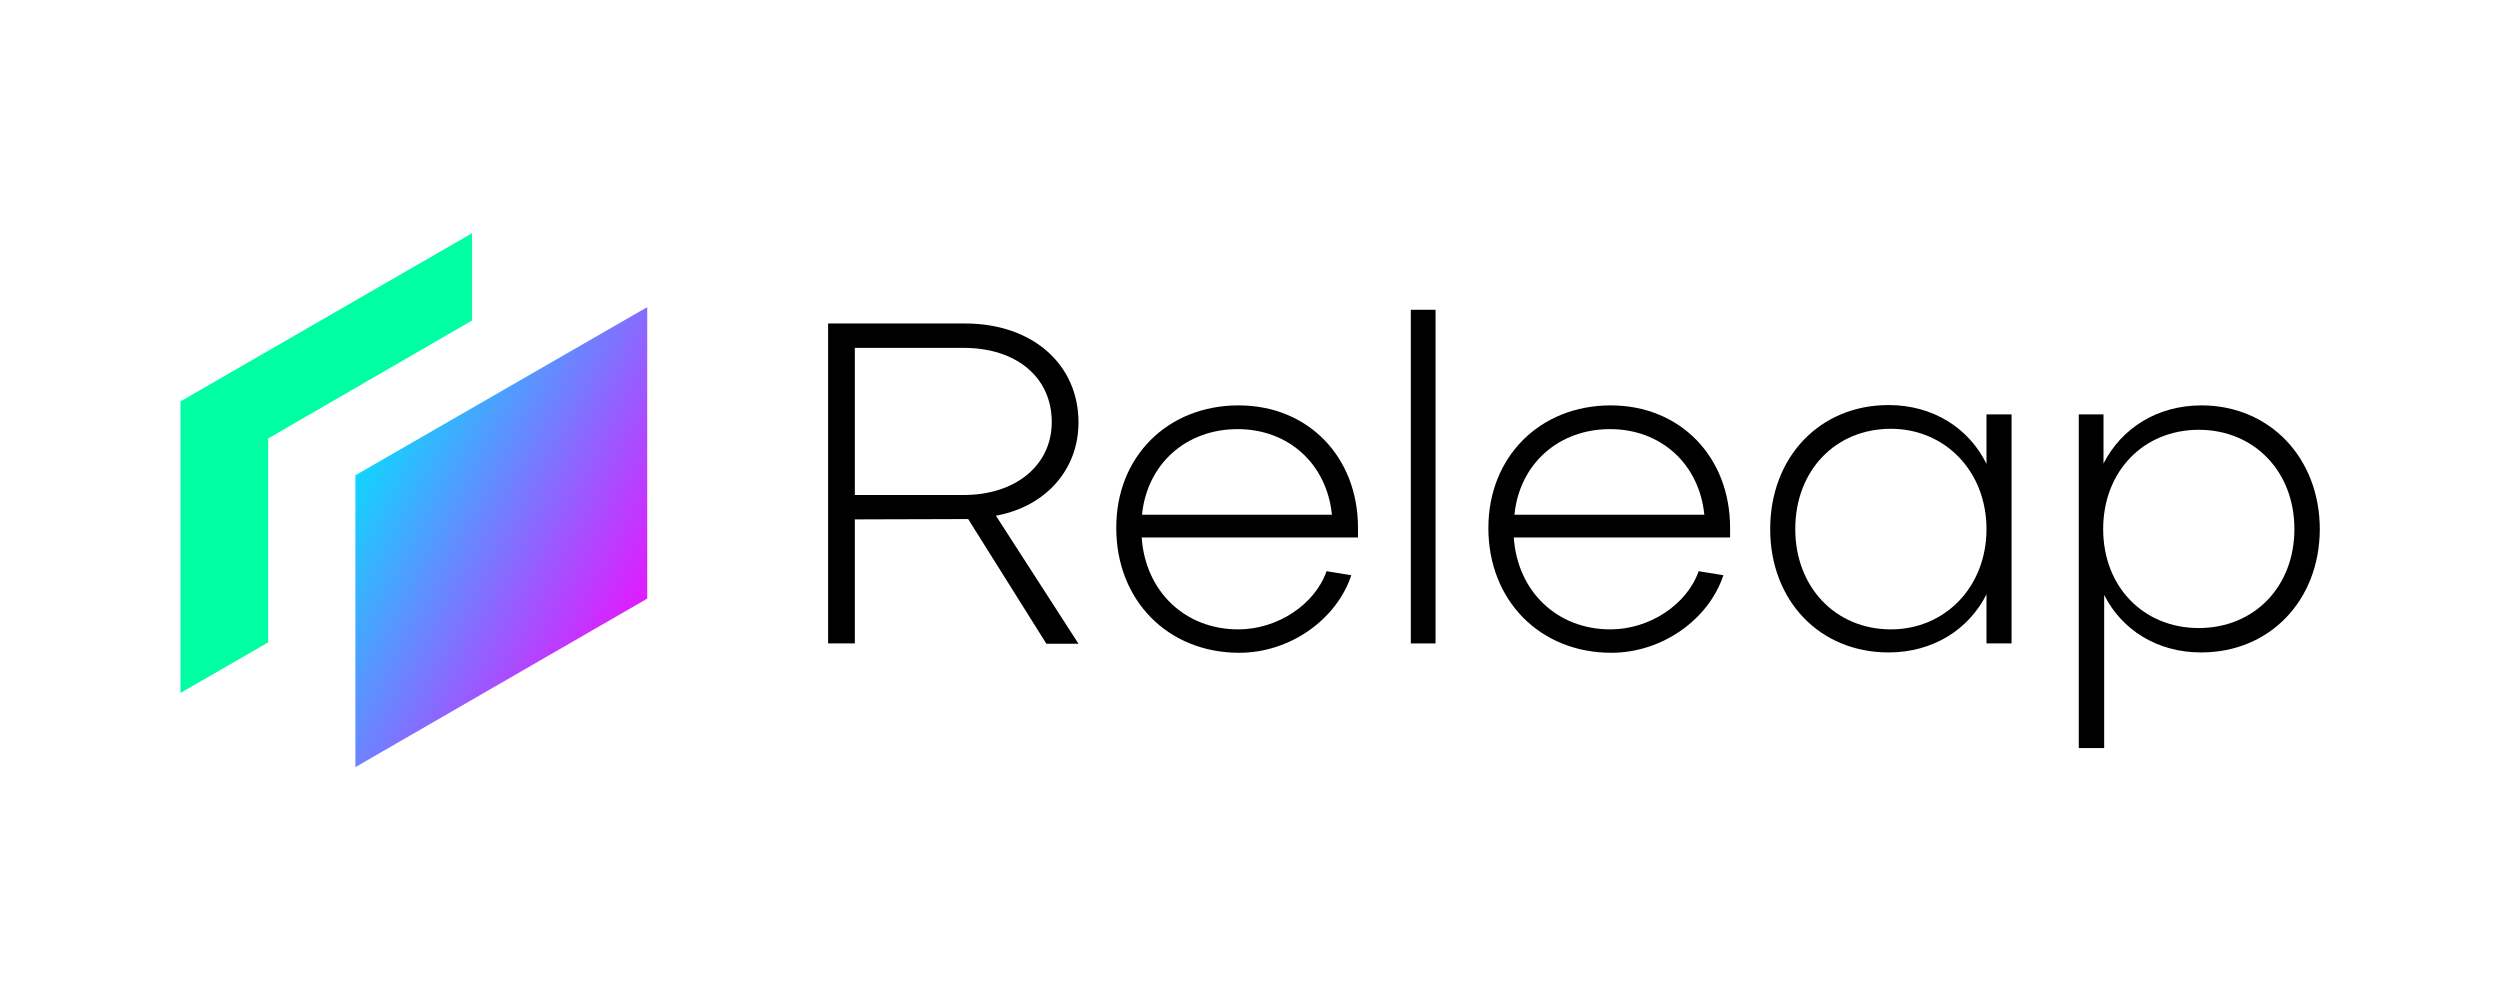
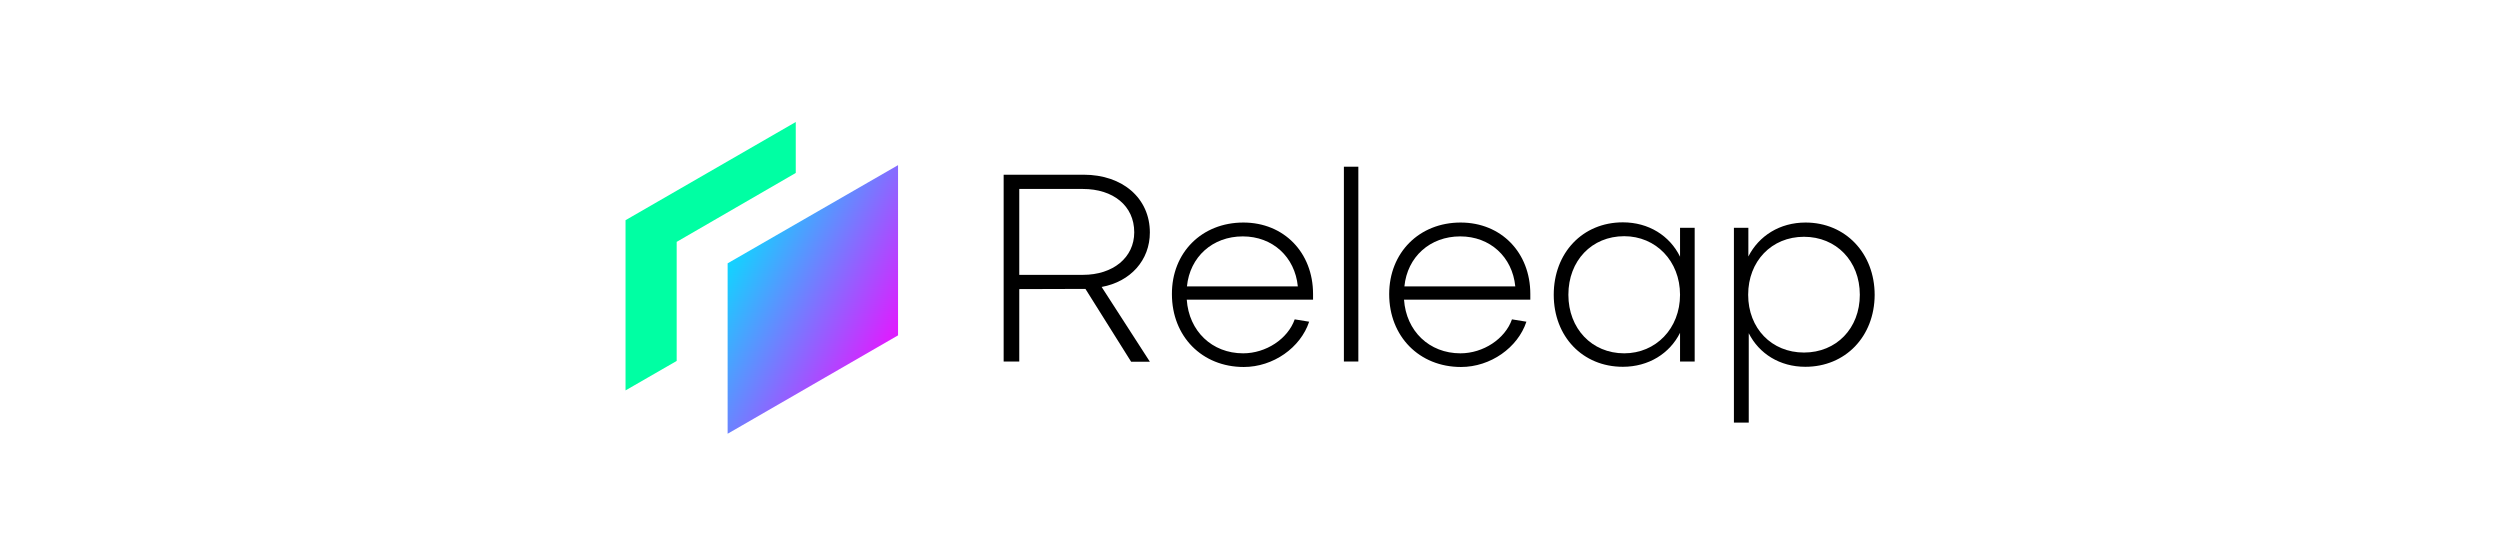
- <svg xmlns="http://www.w3.org/2000/svg" version="1.1" id="Layer_1" x="0px" y="0px" width="100.0px" height="40.0px" viewBox="0 0 747.8 284.6" style="enable-background:new 0 0 747.8 284.6;" xml:space="preserve">
+ <svg xmlns="http://www.w3.org/2000/svg" version="1.1" id="Layer_1" x="0px" y="0px" width="180.0px" height="40.0px" viewBox="0 0 747.8 284.6" style="enable-background:new 0 0 747.8 284.6;" xml:space="preserve">
  <style type="text/css">
	.st0{fill:#000000;}
	.st1{fill:url(#SVGID_1_);}
	.st2{fill:#00FFA3;}
</style>
  <g>
    <g>
      <path class="st0" d="M255.7,185.2h-8V89.5h41c20,0,33.9,12.1,33.9,29.6c0,14.2-9.9,25.2-24.7,27.9l24.7,38.3H313L289.6,148    l-33.9,0.1L255.7,185.2L255.7,185.2z M255.7,96.8v44h32.6c15.5,0,26.3-8.9,26.3-21.8c0-13.6-10.8-22.2-26.3-22.2H255.7z" />
      <path class="st0" d="M370.5,114c20.8,0,35.7,15.4,35.7,36.6v2.9h-64.7c1.1,16.1,12.9,27.5,28.9,27.5c11.7,0,22.9-7.4,26.4-17.4    l7.4,1.2c-4.4,13.3-18.4,23.2-33.5,23.2c-21.4,0-36.8-15.7-36.8-37.3C333.8,129.4,349.2,114,370.5,114z M398.4,146.7    c-1.5-15.1-12.9-25.6-28.2-25.6c-15.5,0-27.1,10.5-28.6,25.6H398.4z" />
      <path class="st0" d="M429.4,85.4v49.9v49.9h-3.7H422v-49.9V85.4h3.7H429.4z" />
      <path class="st0" d="M481.8,114c20.8,0,35.7,15.4,35.7,36.6v2.9h-64.7c1.1,16.1,12.9,27.5,28.9,27.5c11.7,0,22.9-7.4,26.4-17.4    l7.4,1.2c-4.4,13.3-18.4,23.2-33.5,23.2c-21.4,0-36.8-15.7-36.8-37.3C445.2,129.4,460.6,114,481.8,114z M509.8,146.7    c-1.5-15.1-12.9-25.6-28.2-25.6c-15.5,0-27.1,10.5-28.6,25.6H509.8z" />
      <path class="st0" d="M594.2,116.7h7.5v68.5h-7.5v-14.7c-5.3,10.6-16.1,17.4-29.3,17.4c-20.6,0-35.4-15.5-35.4-36.9    c0-21.5,14.8-37.1,35.4-37.1c13.2,0,24,6.8,29.3,17.6V116.7z M594.2,151c0-17.3-12.4-30-28.6-30c-16.6,0-28.6,12.5-28.6,30    c0,17.3,12,30,28.6,30C581.8,181,594.2,168.3,594.2,151z" />
      <path class="st0" d="M658.4,187.9c-13.1,0-23.7-6.7-29-17.2v45.8h-7.6v-99.8h7.4v14.7c5.4-10.6,16.1-17.4,29.3-17.4    c20.4,0,35.4,15.7,35.4,37.1C693.8,172.4,678.9,187.9,658.4,187.9z M686.3,151c0-17.3-12.1-29.7-28.6-29.7    c-16.6,0-28.6,12.5-28.6,29.7s12,29.6,28.6,29.6S686.3,168.2,686.3,151z" />
    </g>
  </g>
  <g>
    <linearGradient id="SVGID_1_" gradientUnits="userSpaceOnUse" x1="6625.917" y1="-2768.823" x2="6525.954" y2="-2691.074" gradientTransform="matrix(-1 0.5774 0 1 6721.255 -914.5238)">
      <stop offset="0" style="stop-color:#03E1FF" />
      <stop offset="1" style="stop-color:#DC1FFF" />
    </linearGradient>
    <polygon class="st1" points="106.3,222.2 106.3,134.9 193.6,84.6 193.6,171.8  " />
    <polygon class="st2" points="141.2,62.5 141.2,88.6 80.2,123.9 80.2,184.9 54,200 54,112.8  " />
  </g>
</svg>
